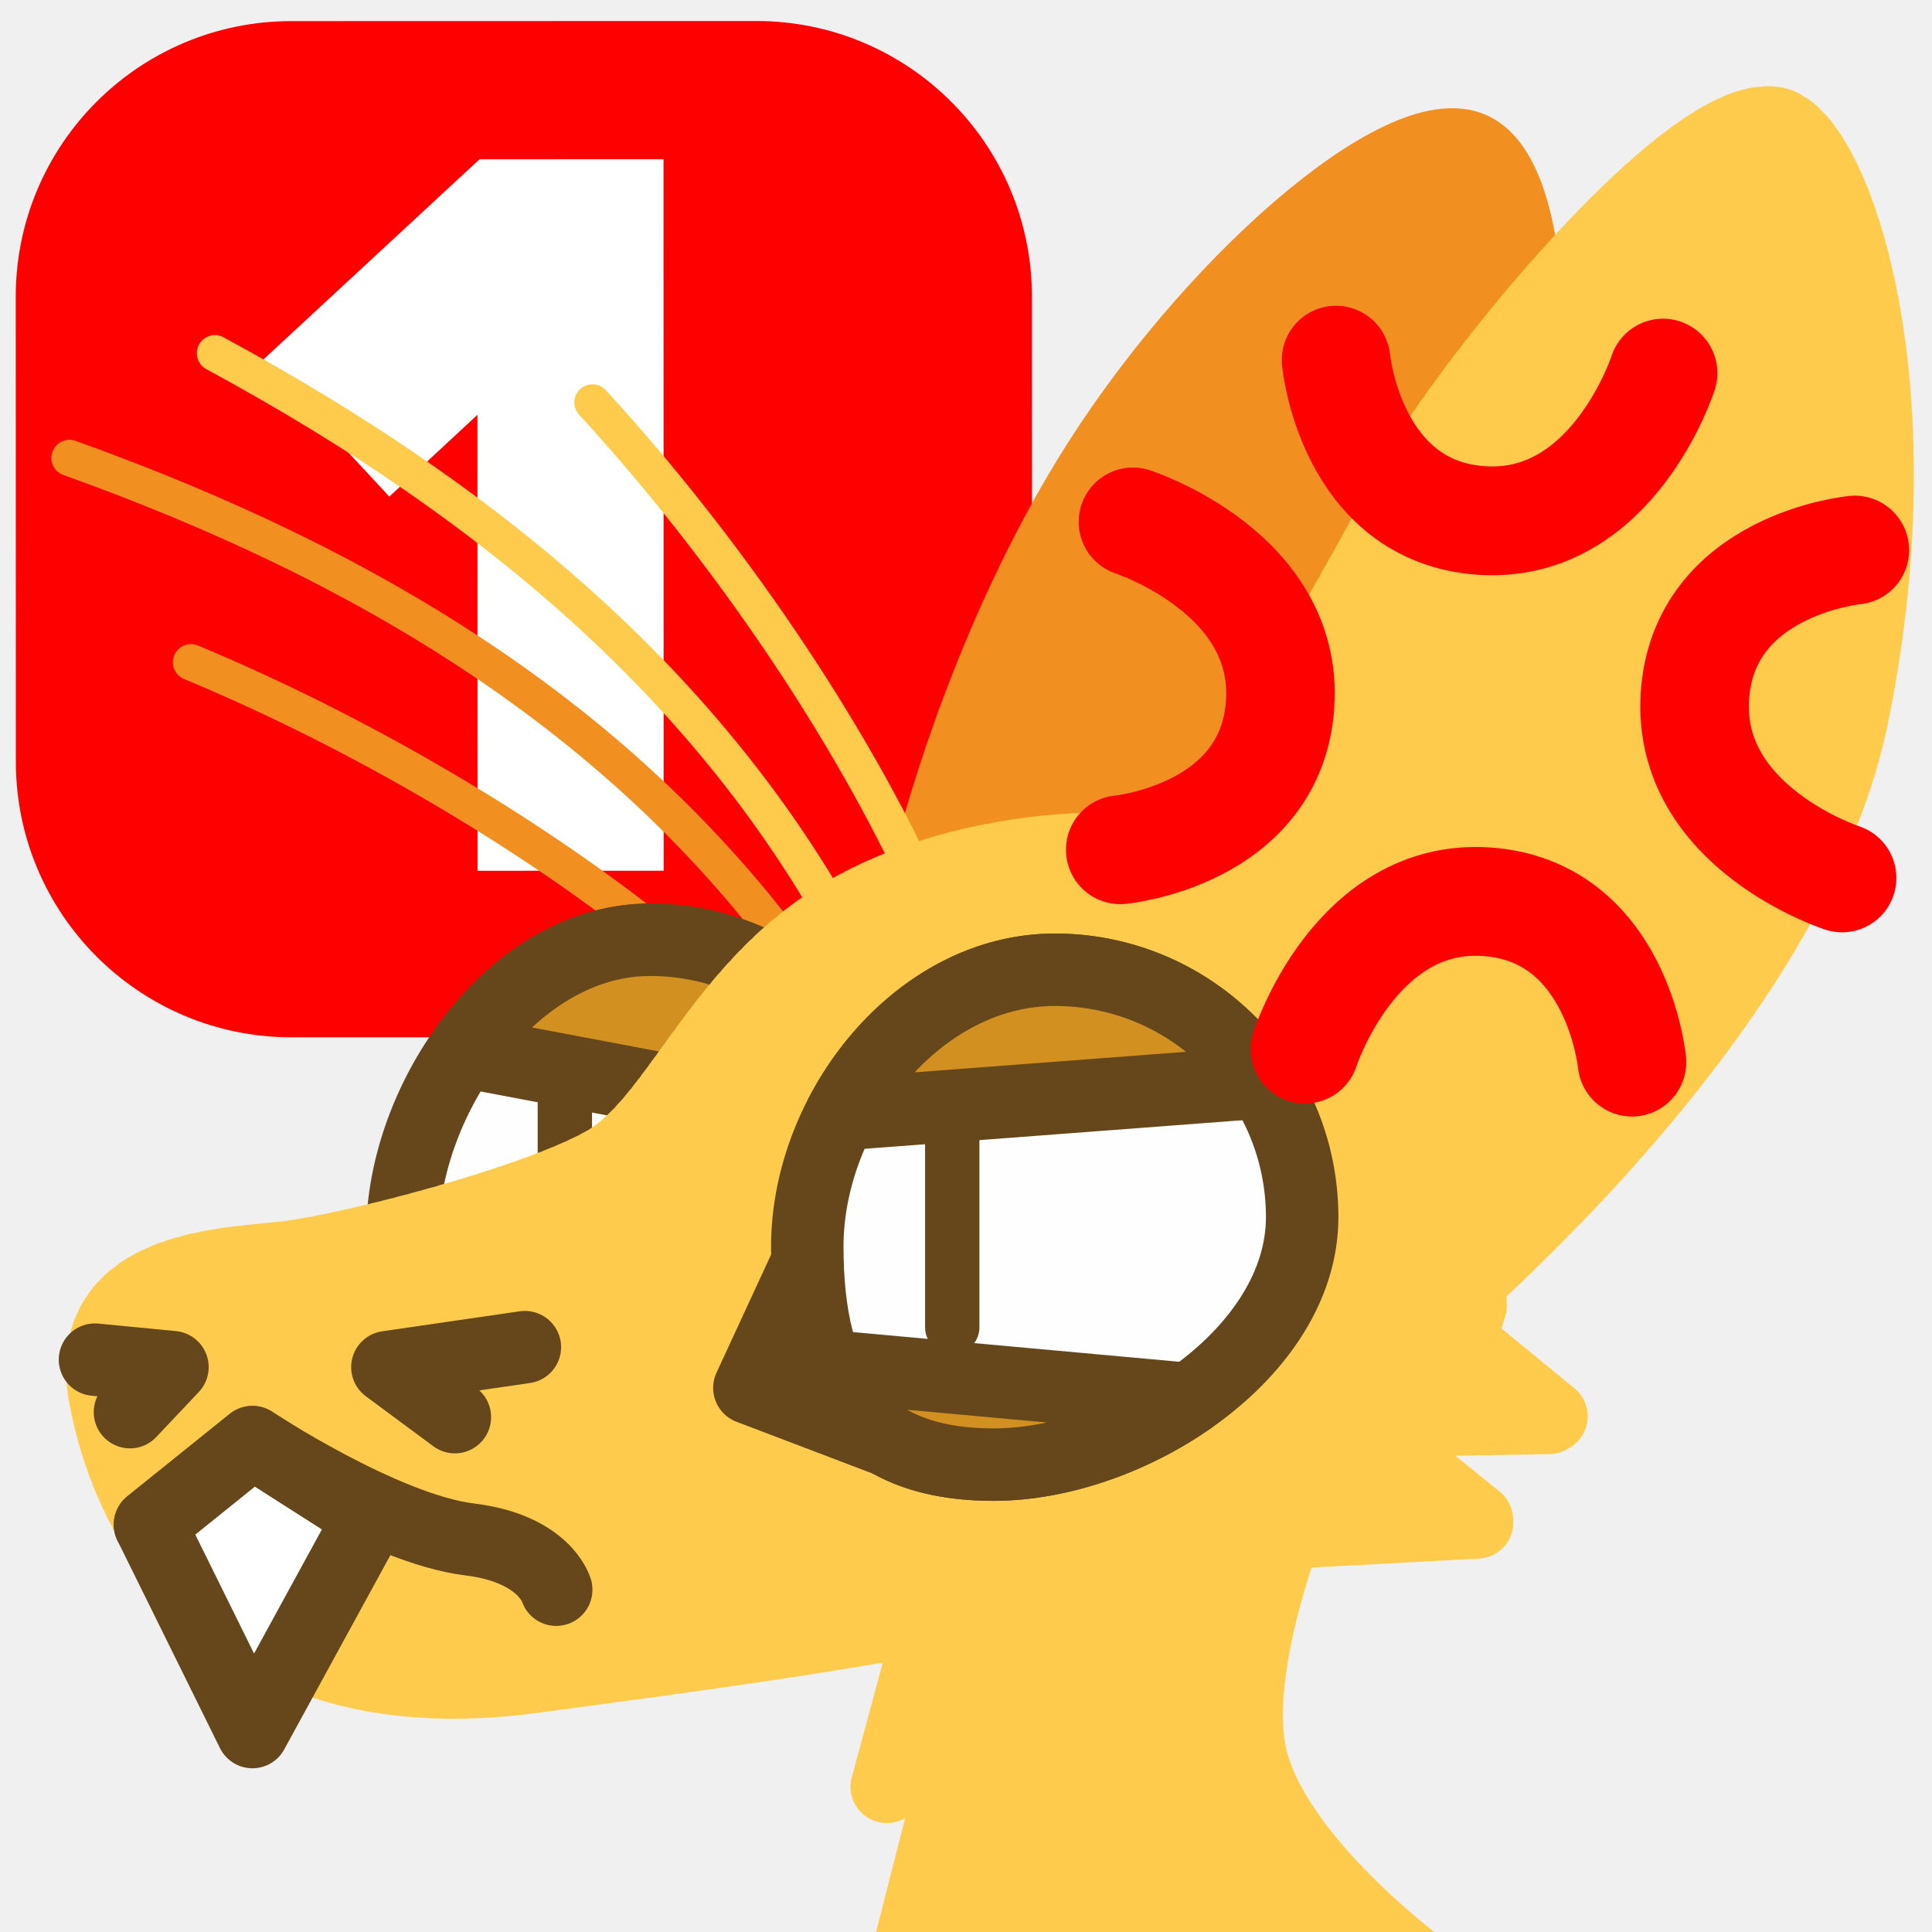
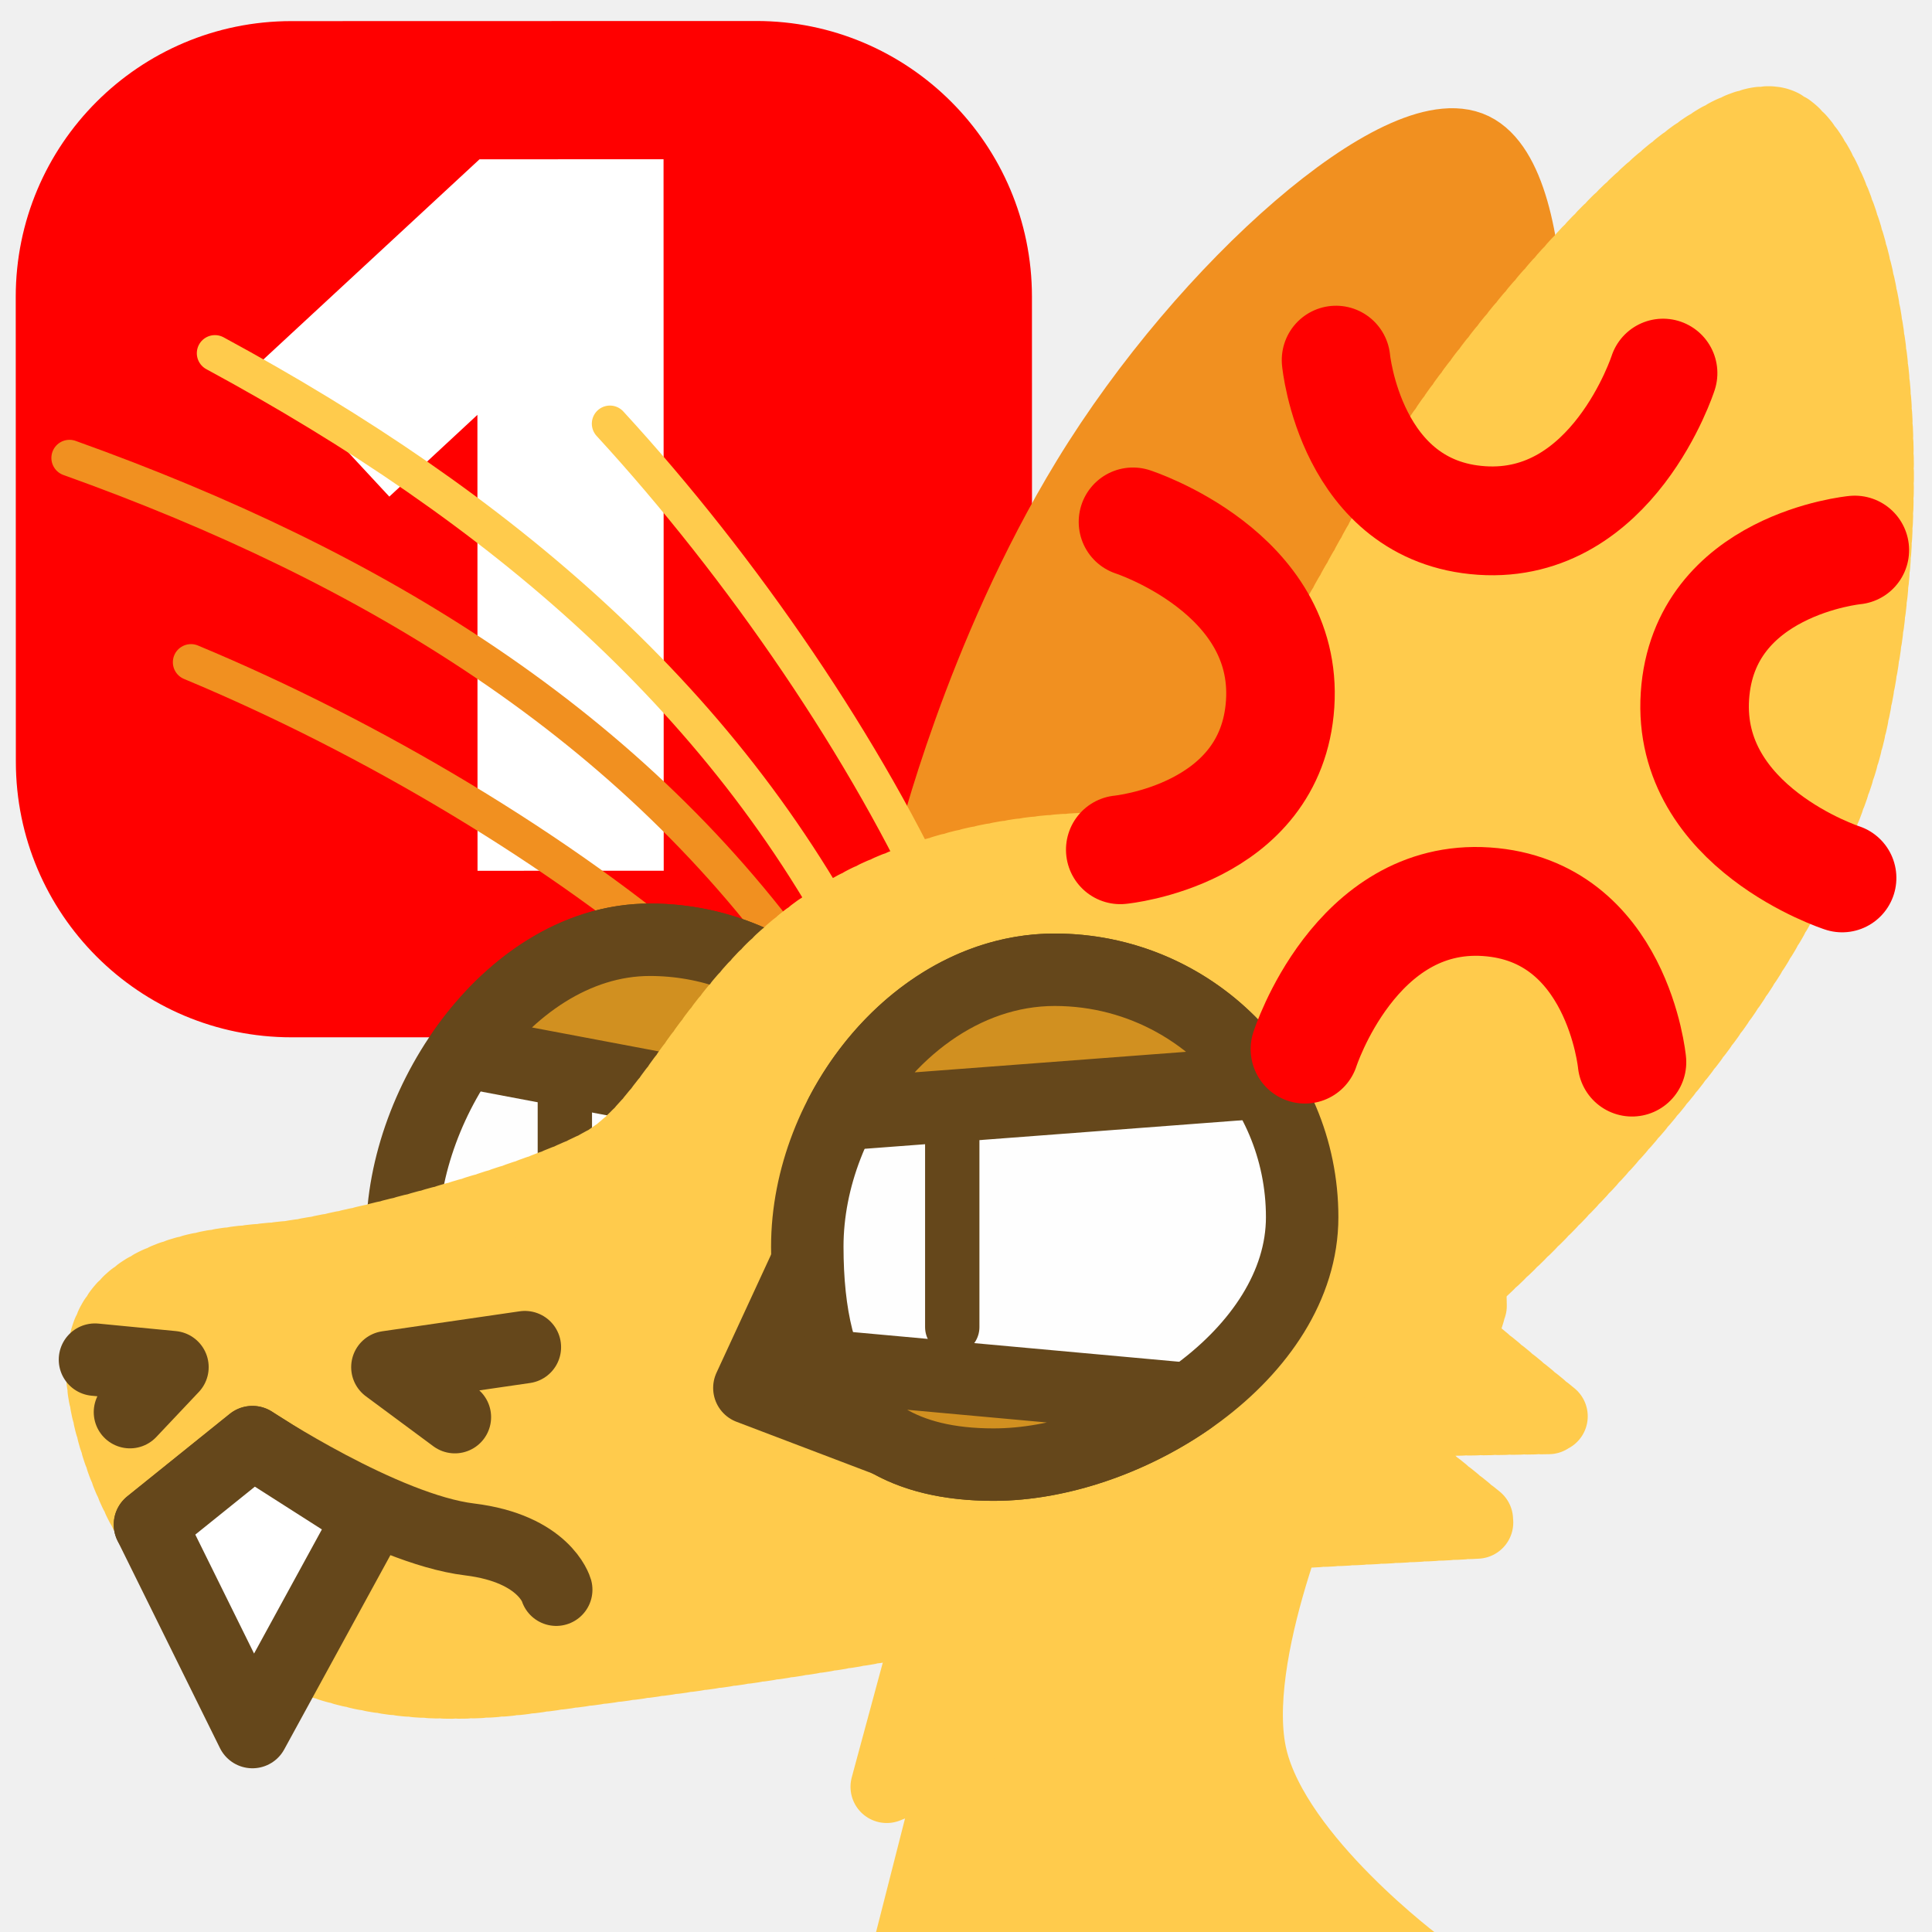
<svg xmlns="http://www.w3.org/2000/svg" version="1.1" id="svg824" width="1706.667" height="1706.667" viewBox="0 0 1706.667 1706.667">
  <defs id="defs828" />
  <g id="layer1" style="display:inline">
    <g id="g5278" transform="rotate(23.9565,394.7543,1368.081)" style="display:inline">
      <rect style="fill:#ff0000;stroke:none;stroke-width:64;stroke-linecap:round;stroke-linejoin:round;paint-order:fill markers stroke;stop-color:#000000" id="rect5153" width="897.681" height="897.681" x="-575.673" y="60.998" transform="rotate(-23.97057)" ry="243.545" rx="243.545" />
      <path id="rect3975" style="fill:#ffffff;stroke:none;stroke-width:64;stroke-linecap:round;stroke-linejoin:round;paint-order:fill markers stroke;stop-color:#000000" d="M -77.263,234.741 -180.272,474.668 -29.076,539.401 12.712,441.797 176.336,809.811 326.623,742.992 71.283,168.695 Z" />
    </g>
    <path style="display:none;fill:#123456;stroke:#123456;stroke-width:64;stroke-linecap:round;stroke-linejoin:round;-inkscape-stroke:none;paint-order:fill markers stroke;stop-color:#000000" d="m 1298.031,865.098 c 70.798,131.454 185.382,239.025 198.706,401.828 -29.438,-19.135 -55.932,-14.719 -79.483,13.247 91.022,54.7 58.514,175.917 81.69,267.15 l -99.353,6.624 c 66.759,58.919 81.773,128.186 90.522,198.706 l -494.507,2.208 c -24.38,-41.481 23.115,-208.563 66.236,-227.044 0,0 3.379,-20.015 -75.353,-9.455 C 1015.23,1271.09 1172.184,1096.186 1298.031,865.098 Z" id="path3091" />
    <path style="opacity:1;fill:#ffcb4c;fill-opacity:1;stroke:#ffcb4c;stroke-width:64;stroke-linecap:round;stroke-linejoin:round;stroke-miterlimit:4;stroke-dasharray:none;stroke-dashoffset:0;stroke-opacity:1;paint-order:fill markers stroke;stop-color:#000000" d="m 848.093,1338.888 -64.785,239.508 62.822,-25.521 -51.043,200.244 459.384,-15.705 c 0,0 -127.607,-94.233 -149.202,-184.539 -21.595,-90.306 51.043,-253.25 51.043,-253.25 z" id="path3340" />
    <g id="g12988">
      <path style="display:inline;fill:none;fill-opacity:1;stroke:#f19020;stroke-width:32;stroke-linecap:round;stroke-linejoin:round;stroke-miterlimit:4;stroke-dasharray:none;stroke-dashoffset:0;stroke-opacity:1;paint-order:fill markers stroke;stop-color:#000000" d="m 168.695,584.991 c 159.19,66.22 328.093,166.756 449.447,272.192" id="path6280-0-6" />
      <path style="display:inline;fill:none;fill-opacity:1;stroke:#f19020;stroke-width:32;stroke-linecap:round;stroke-linejoin:round;stroke-miterlimit:4;stroke-dasharray:none;stroke-dashoffset:0;stroke-opacity:1;paint-order:fill markers stroke;stop-color:#000000" d="M 61.389,404.517 C 329.647,500.593 559.816,640.344 716.12,864.793" id="path6280-3" />
      <g id="g12997">
        <path id="path1915-9" style="display:inline;fill:#fefefe;stroke:#65471b;stroke-width:64;stroke-linecap:round;stroke-linejoin:round;paint-order:fill markers stroke;stop-color:#000000" d="m 792.618,1048.728 c 10e-6,120.717 -155.86,218.577 -276.577,218.577 -120.717,0 -160.577,-55.86 -160.577,-176.577 0,-120.717 97.86,-260.577 218.577,-260.577 120.717,0 218.577,97.86 218.577,218.577 z" />
        <path style="opacity:1;fill:#ffffff;fill-opacity:1;stroke:#65471b;stroke-width:48;stroke-linecap:round;stroke-linejoin:round;stroke-miterlimit:4;stroke-dasharray:none;stroke-dashoffset:0;stroke-opacity:1;paint-order:fill markers stroke;stop-color:#000000" d="M 498.974,962.622 V 1132.626" id="path2372" />
        <path id="path1191" style="display:inline;fill:#d19020;fill-opacity:1;stroke:#65471b;stroke-width:64;stroke-linecap:round;stroke-linejoin:round;paint-order:fill markers stroke;stop-color:#000000" d="m 574.041,830.15 c -65.676,0 -124.537,41.423 -164.588,98.617 l 283.654,53.582 19.396,-102.686 C 674.805,848.742 626.607,830.15 574.041,830.15 Z" />
      </g>
      <path style="opacity:1;fill:#f19020;fill-opacity:1;stroke:#f19020;stroke-width:64;stroke-linecap:round;stroke-miterlimit:4;stroke-dasharray:none;stroke-dashoffset:0;stroke-opacity:1;paint-order:fill markers stroke;stop-color:#000000" d="m 823.474,751.554 c 0,0 42.26,-172.126 137.426,-328.121 104.692,-171.61 278.487,-321.884 340.233,-292.026 61.746,29.857 61.076,255.241 17.569,390.438 -43.507,135.197 -223.44,386.001 -223.44,386.001 z" id="path1640" />
      <path id="path1148" style="display:inline;opacity:1;fill:#ffcb4c;stroke:#ffcb4c;stroke-width:64;stroke-linecap:round;stroke-linejoin:round;stroke-miterlimit:4;stroke-dasharray:6.4, 6.4;stroke-dashoffset:0;stroke-opacity:1;paint-order:fill markers stroke;stop-color:#000000" d="m 1299.055,1153.559 c 0,0 -0.108,-10.821 -0.951,-28.418 -0.422,-8.799 -1.026,-19.291 -1.895,-30.973 -0.869,-11.681 -2,-24.552 -3.473,-38.105 -1.473,-13.553 -3.289,-27.788 -5.523,-42.201 -2.235,-14.413 -4.889,-29.005 -8.043,-43.268 -1.577,-7.131 -3.279,-14.182 -5.115,-21.086 -1.836,-6.904 -3.807,-13.662 -5.922,-20.213 -2.115,-6.551 -4.373,-12.892 -6.787,-18.963 -2.414,-6.071 -4.983,-11.87 -7.715,-17.334 -2.732,-5.464 -5.935,-10.786 -9.539,-15.961 -3.604,-5.175 -7.611,-10.205 -11.949,-15.084 -4.338,-4.879 -9.007,-9.609 -13.94,-14.186 -4.932,-4.576 -10.126,-8.999 -15.514,-13.266 -5.387,-4.266 -10.967,-8.375 -16.67,-12.324 -5.703,-3.949 -11.53,-7.738 -17.41,-11.363 -11.761,-7.251 -23.737,-13.847 -35.371,-19.76 -11.634,-5.913 -22.926,-11.142 -33.32,-15.66 -10.395,-4.519 -19.891,-8.326 -27.934,-11.395 -16.085,-6.137 -26.354,-9.318 -26.354,-9.318 -106.831,-15.988 -232.175,6.969 -312.625,60.014 -101.267,66.77 -136.887,176.629 -198.707,211.955 -61.82,35.325 -225.2,77.273 -280.396,83.897 -55.196,6.623 -183.25,6.625 -161.172,123.641 22.078,117.016 112.599,282.605 377.541,247.279 264.942,-35.326 313.515,-44.157 536.508,-88.314 22.897,-4.534 53.848,-18.32 86.828,-36.947 l 213.871,-11.428 -92.926,-75.256 c 5.358,-4.84 10.6,-9.718 15.633,-14.637 l 142.076,-2.375 -84.881,-69.668 c 3.481,-6.554 6.481,-13.021 8.627,-19.307 1.052,-3.082 2.033,-6.627 3.047,-9.977 z" />
      <path style="display:none;fill:#123456;stroke:#123456;stroke-width:64;stroke-linecap:round;stroke-linejoin:round;-inkscape-stroke:none;paint-order:fill markers stroke;stop-color:#000000" d="M 880.931,744.045 C 763.916,771.643 622.613,916.257 622.613,916.257 620.953,833.211 611.28,749.437 735.213,677.809 c -124.695,-7.457 -249.288,-15.117 -408.452,46.365 0,0 303.226,-263.622 490.142,-280.397 172.212,-15.455 264.942,37.533 264.942,37.533 -0.192,-45.683 -31.458,-88.259 -90.522,-128.055 0,0 295.852,97.145 333.385,194.291 37.533,97.145 28.702,167.796 28.702,167.796 l -243.752,34.923 c 0,0 -111.711,-33.819 -228.727,-6.221 z" id="path1637" />
      <path id="path13483" style="display:inline;opacity:1;fill:#ffcb4c;stroke:#ffcb4c;stroke-width:64;stroke-linecap:round;stroke-linejoin:round;stroke-miterlimit:4;stroke-dasharray:6.4, 6.4;stroke-dashoffset:0;stroke-opacity:1;paint-order:fill markers stroke;stop-color:#000000" d="m 1567.439,108.591 c -78.449,-12.776 -282.462,242.622 -323.298,323.155 -36.358,71.702 -140.958,250.085 -170.655,300.629 -226.903,418.819 174.087,310.23 186.013,434.425 114.495,-100.435 332.375,-315.683 377.029,-534.699 61.137,-299.859 -18.217,-515.225 -69.09,-523.51 z" />
      <g id="g13003">
        <path style="opacity:1;fill:none;fill-opacity:1;stroke:#65471b;stroke-width:64;stroke-linecap:round;stroke-linejoin:round;stroke-miterlimit:4;stroke-dasharray:none;stroke-dashoffset:0;stroke-opacity:1;paint-order:fill markers stroke;stop-color:#000000" d="m 83.898,1201.07 68.443,6.623 -37.533,39.741" id="path2163" />
        <path style="opacity:1;fill:none;fill-opacity:1;stroke:#65471b;stroke-width:64;stroke-linecap:round;stroke-linejoin:round;stroke-miterlimit:4;stroke-dasharray:none;stroke-dashoffset:0;stroke-opacity:1;paint-order:fill markers stroke;stop-color:#000000" d="m 401.828,1251.85 -59.612,-44.157 121.432,-17.663" id="path2198" />
        <path style="opacity:1;fill:none;fill-opacity:1;stroke:#65471b;stroke-width:64;stroke-linecap:round;stroke-linejoin:round;stroke-miterlimit:4;stroke-dasharray:none;stroke-dashoffset:0;stroke-opacity:1;paint-order:fill markers stroke;stop-color:#000000" d="m 132.471,1346.787 90.522,-72.859 c 0,0 116.102,76.726 191.769,85.949 66.235,8.074 76.582,44.406 76.582,44.406" id="path2200" />
        <path style="opacity:1;fill:#ffffff;fill-opacity:1;stroke:#65471b;stroke-width:64;stroke-linecap:round;stroke-linejoin:round;stroke-miterlimit:4;stroke-dasharray:none;stroke-dashoffset:0;stroke-opacity:1;paint-order:fill markers stroke;stop-color:#000000" d="m 222.993,1530.039 -90.522,-183.251 90.522,-72.859 103.769,66.235 z" id="path2202" />
      </g>
      <g id="g12993">
        <path style="opacity:1;fill:#65471b;fill-opacity:1;stroke:#65471b;stroke-width:64;stroke-linecap:round;stroke-linejoin:round;stroke-miterlimit:4;stroke-dasharray:none;stroke-dashoffset:0;stroke-opacity:1;paint-order:fill markers stroke;stop-color:#000000" d="m 661.976,1226.049 53.367,-115.501 86.531,168.711 z" id="path7852" />
        <path id="path1915" style="opacity:1;fill:#fefefe;stroke:#65471b;stroke-width:64;stroke-linecap:round;stroke-linejoin:round;paint-order:fill markers stroke;stop-color:#000000" d="m 1150.289,1075.222 c 0,120.717 -151.86,218.577 -272.577,218.577 -120.717,0 -164.577,-71.86 -164.577,-192.577 -2e-5,-120.717 97.86,-244.577 218.577,-244.577 120.717,-2e-5 218.577,97.86 218.577,218.577 z" />
        <path style="opacity:1;fill:#ffffff;fill-opacity:1;stroke:#65471b;stroke-width:48;stroke-linecap:round;stroke-linejoin:round;stroke-miterlimit:4;stroke-dasharray:none;stroke-dashoffset:0;stroke-opacity:1;paint-order:fill markers stroke;stop-color:#000000" d="m 841.19,982.492 v 189.875" id="path2350" />
        <path id="path977" style="opacity:1;fill:#d19020;fill-opacity:1;stroke:#65471b;stroke-width:64;stroke-linecap:round;stroke-linejoin:round;paint-order:fill markers stroke;stop-color:#000000" d="m 729.744,1206.697 c 22.232,55.861 68.396,87.102 147.969,87.102 57.168,0 121.277,-21.977 172.961,-57.912 z" />
        <path id="path979" style="opacity:1;fill:#d19020;fill-opacity:1;stroke:#65471b;stroke-width:64;stroke-linecap:round;stroke-linejoin:round;paint-order:fill markers stroke;stop-color:#000000" d="m 931.713,856.645 c -80.518,-10e-6 -150.817,55.126 -188.732,127.65 l 371.949,-28.15 c -38.976,-59.879 -106.441,-99.5 -183.217,-99.5 z" />
      </g>
      <path style="opacity:1;fill:none;fill-opacity:1;stroke:#ffcb4c;stroke-width:32;stroke-linecap:round;stroke-linejoin:round;stroke-miterlimit:4;stroke-dasharray:none;stroke-dashoffset:0;stroke-opacity:1;paint-order:fill markers stroke;stop-color:#000000" d="M 189.864,312.032 C 440.459,447.659 646.786,620.683 767.263,866.23" id="path6280" />
-       <path style="display:inline;fill:none;fill-opacity:1;stroke:#ffcb4c;stroke-width:32;stroke-linecap:round;stroke-linejoin:round;stroke-miterlimit:4;stroke-dasharray:none;stroke-dashoffset:0;stroke-opacity:1;paint-order:fill markers stroke;stop-color:#000000" d="m 523.346,355.495 c 116.698,126.918 227.81,289.059 293.707,435.692" id="path6280-0" />
+       <path style="display:inline;fill:none;fill-opacity:1;stroke:#ffcb4c;stroke-width:32;stroke-linecap:round;stroke-linejoin:round;stroke-miterlimit:4;stroke-dasharray:none;stroke-dashoffset:0;stroke-opacity:1;paint-order:fill markers stroke;stop-color:#000000" d="m 538.801,374.262 c 116.698,126.918 227.81,289.059 293.707,435.692" id="path6280-0" />
    </g>
    <g id="g1311" transform="matrix(1.415223,0.1334983,-0.1322309,1.418499,2109.195,-213.4753)" style="display:inline;stroke-width:0.703">
      <path style="fill:none;stroke:#ff0000;stroke-width:67.46;stroke-linecap:round;stroke-linejoin:round;stroke-miterlimit:4;stroke-dasharray:none;paint-order:fill markers stroke;stop-color:#000000" d="m -615.99,432.738 c 0,0 17.663,92.73 99.353,90.522 81.69,-2.208 103.769,-101.561 103.769,-101.561" id="path880" />
      <path style="display:inline;fill:none;stroke:#ff0000;stroke-width:67.46;stroke-linecap:round;stroke-linejoin:round;stroke-miterlimit:4;stroke-dasharray:none;paint-order:fill markers stroke;stop-color:#000000" d="m -284.033,519.782 c 0,0 -92.73,17.663 -90.522,99.353 2.208,81.69 101.561,103.769 101.561,103.769" id="path880-9" />
      <path style="display:inline;fill:none;stroke:#ff0000;stroke-width:67.46;stroke-linecap:round;stroke-linejoin:round;stroke-miterlimit:4;stroke-dasharray:none;paint-order:fill markers stroke;stop-color:#000000" d="m -721.261,747.555 c 0,0 92.73,-17.663 90.522,-99.353 -2.208,-81.69 -101.561,-103.769 -101.561,-103.769" id="path880-0" />
      <path style="display:inline;fill:none;stroke:#ff0000;stroke-width:67.46;stroke-linecap:round;stroke-linejoin:round;stroke-miterlimit:4;stroke-dasharray:none;paint-order:fill markers stroke;stop-color:#000000" d="m -392.378,848.853 c 0,0 -17.663,-92.73 -99.353,-90.522 -81.69,2.208 -103.769,101.561 -103.769,101.561" id="path880-9-7" />
    </g>
  </g>
</svg>
